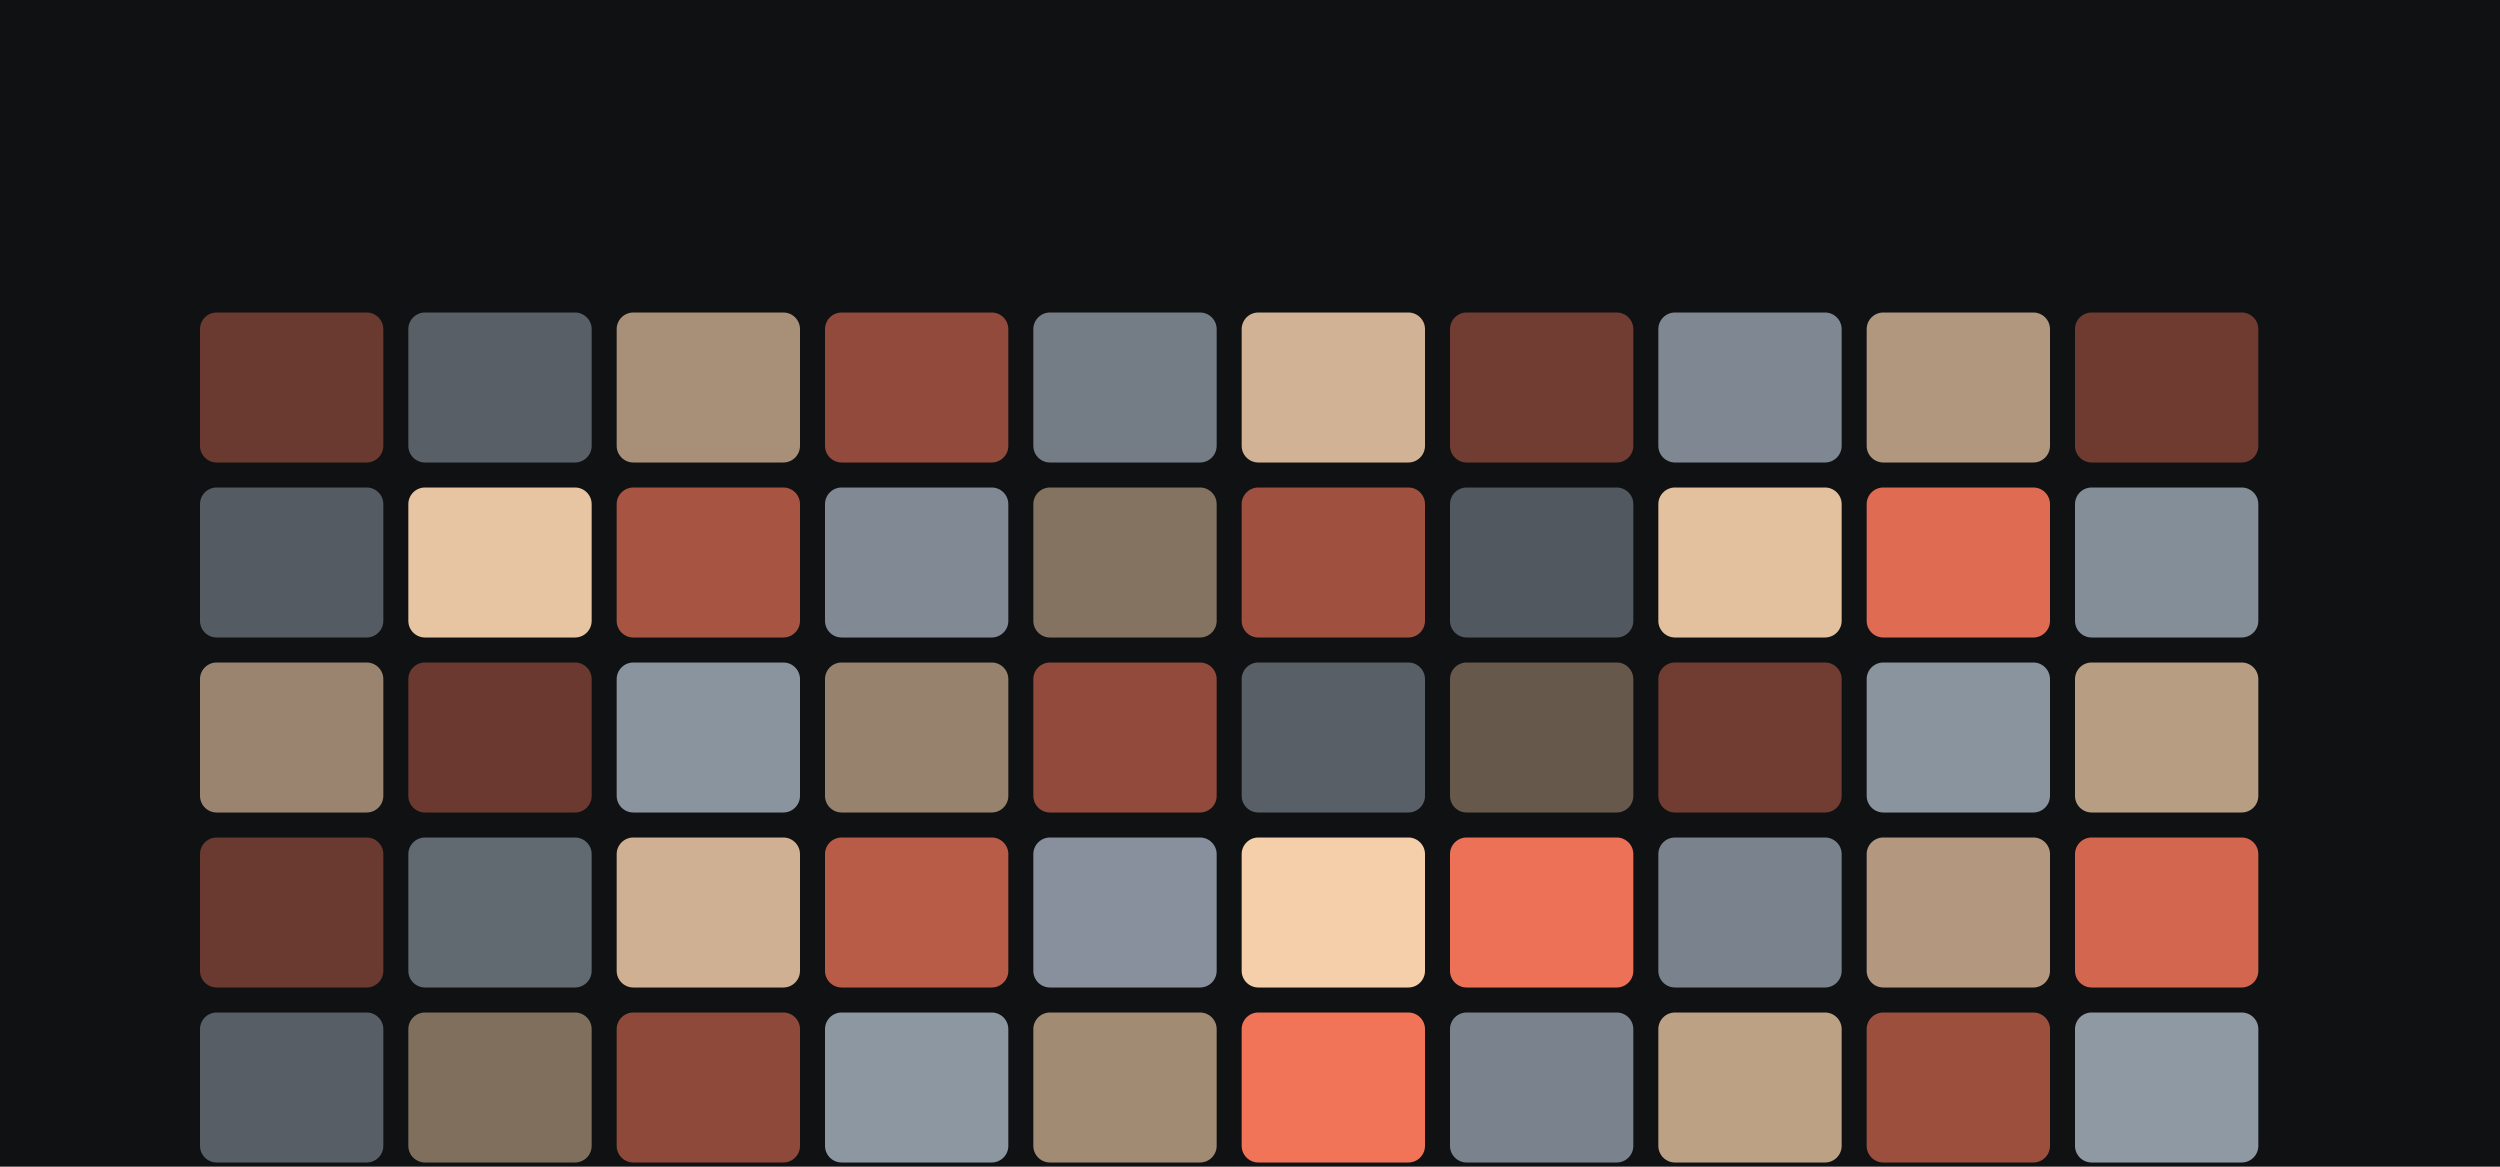
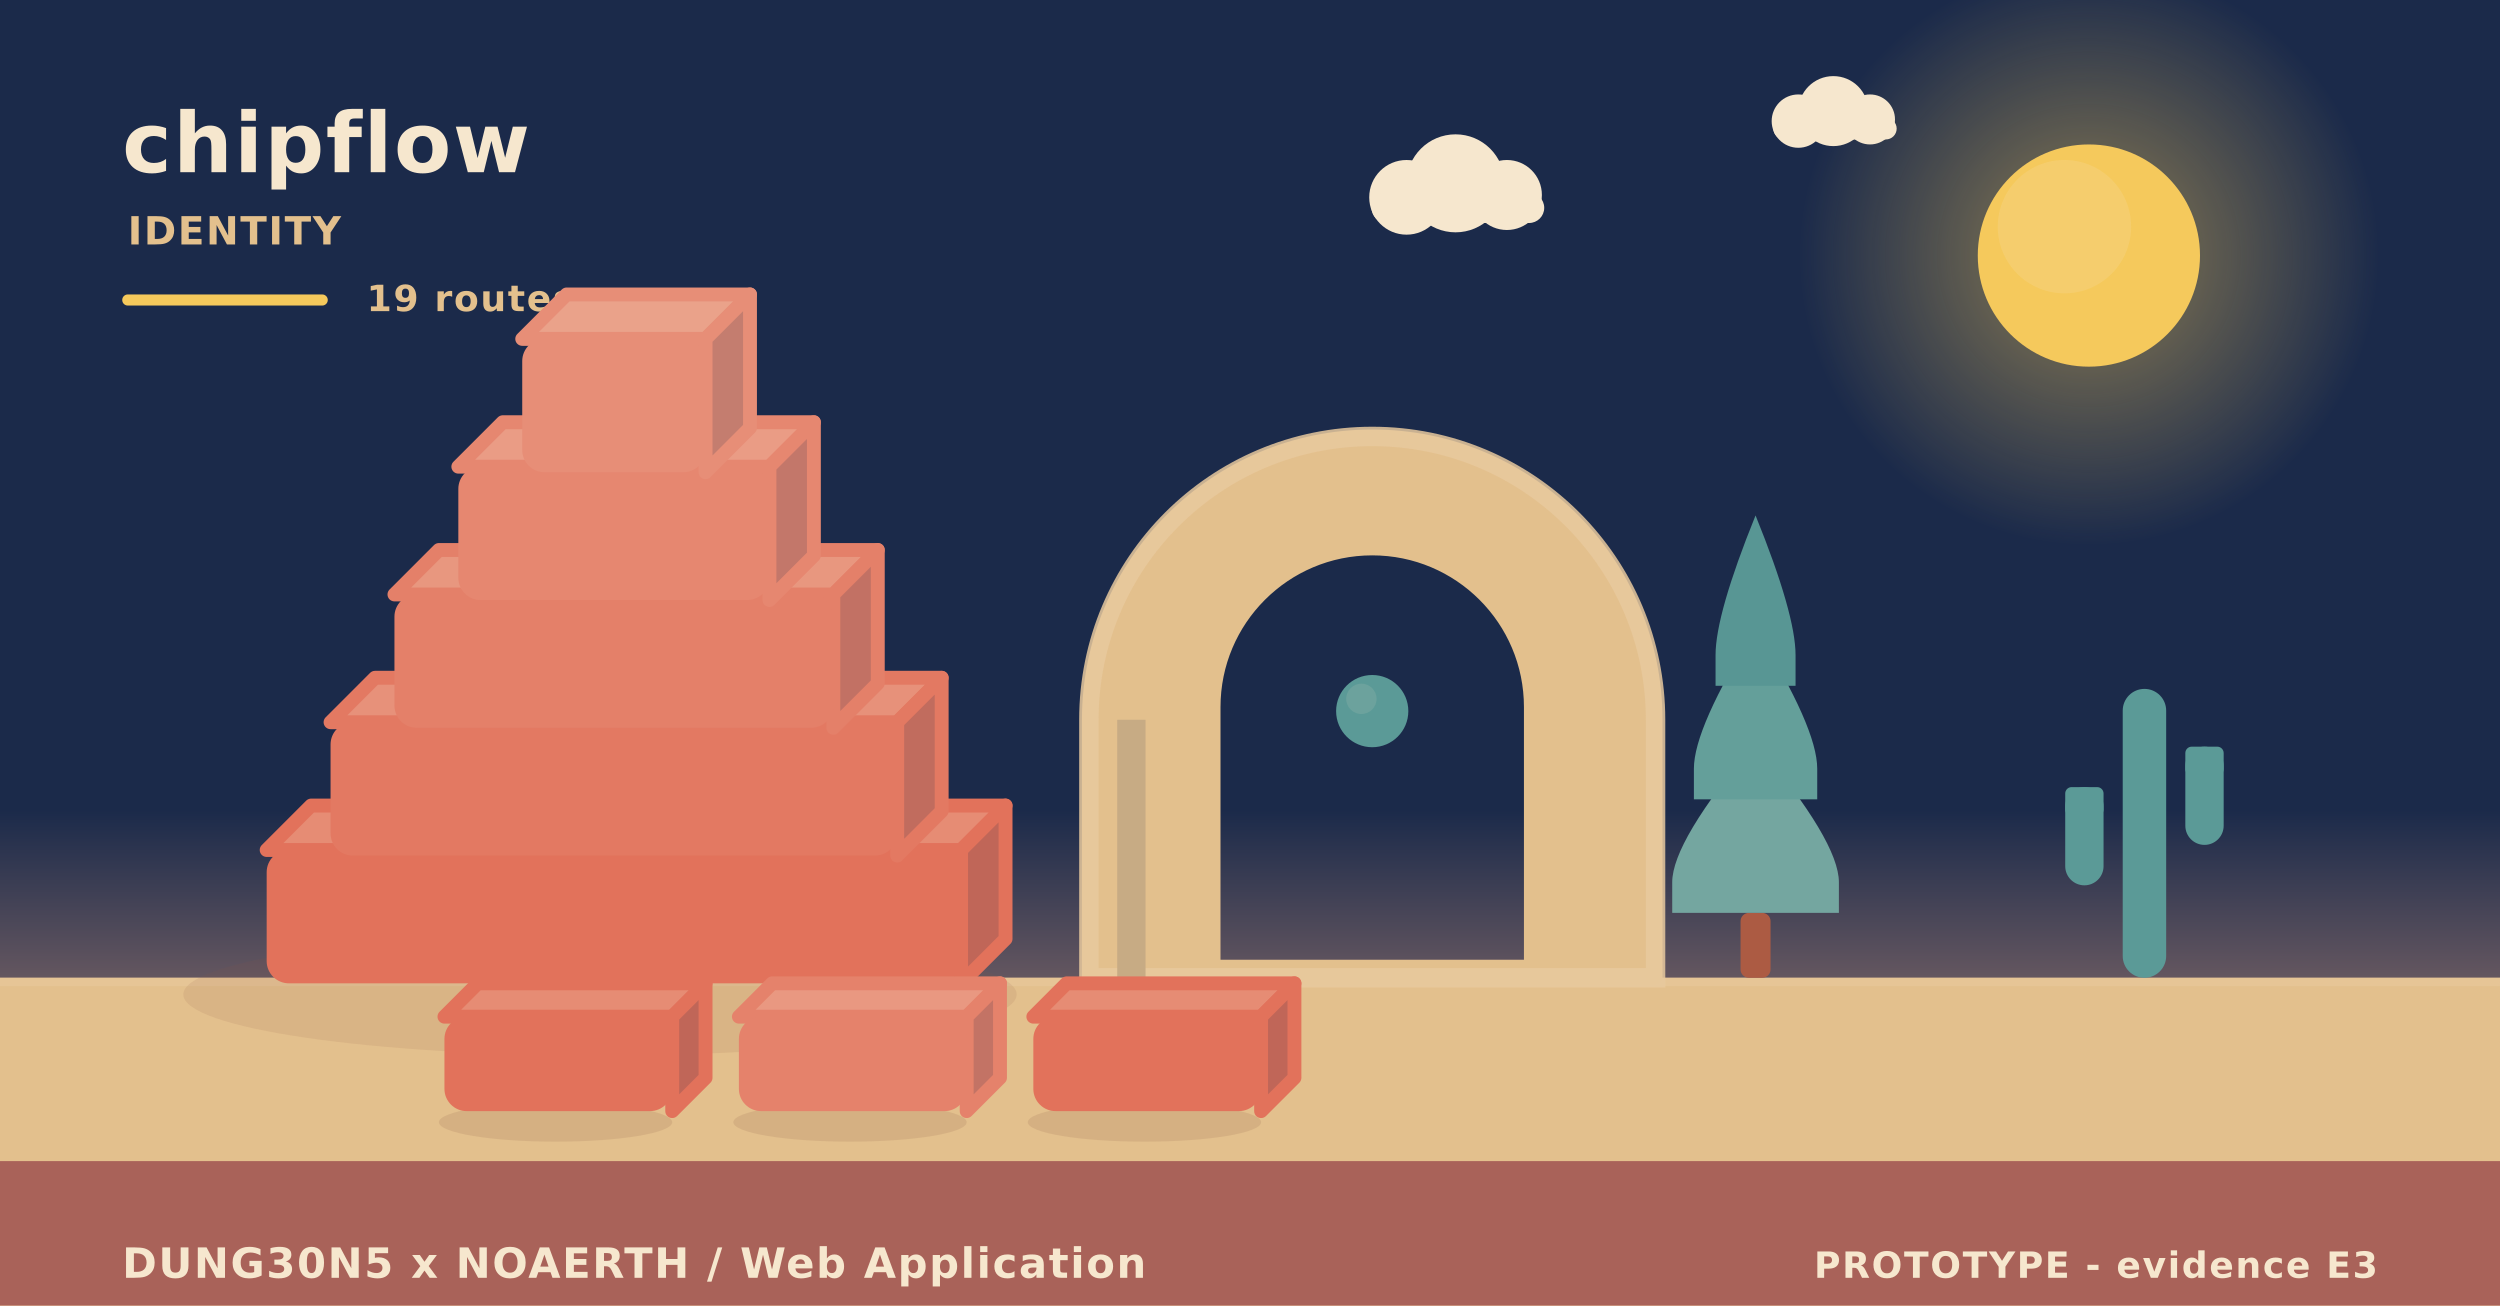
- <svg xmlns="http://www.w3.org/2000/svg" viewBox="0 0 1200 560" width="1200" height="560" role="img" aria-label="chipflow hero">
-   <rect width="1200" height="560" fill="#0f1113" />
-   <defs>
-     <linearGradient id="gh" x1="0" y1="0" x2="1" y2="1">
-       <stop offset="0%" stop-color="#ff7a5c" />
-       <stop offset="100%" stop-color="#9aa5b1" />
-     </linearGradient>
-   </defs>
-   <rect x="96.00" y="150.00" width="88.00" height="72.00" rx="8.00" fill="#ff7a5c" opacity="0.38" />
-   <rect x="196.00" y="150.00" width="88.00" height="72.00" rx="8.00" fill="#9aa5b1" opacity="0.53" />
-   <rect x="296.00" y="150.00" width="88.00" height="72.00" rx="8.00" fill="#ffd8b1" opacity="0.64" />
-   <rect x="396.00" y="150.00" width="88.00" height="72.00" rx="8.00" fill="#ff7a5c" opacity="0.54" />
-   <rect x="496.00" y="150.00" width="88.00" height="72.00" rx="8.00" fill="#9aa5b1" opacity="0.73" />
-   <rect x="596.00" y="150.00" width="88.00" height="72.00" rx="8.00" fill="#ffd8b1" opacity="0.81" />
-   <rect x="696.00" y="150.00" width="88.00" height="72.00" rx="8.00" fill="#ff7a5c" opacity="0.41" />
-   <rect x="796.00" y="150.00" width="88.00" height="72.00" rx="8.00" fill="#9aa5b1" opacity="0.80" />
-   <rect x="896.00" y="150.00" width="88.00" height="72.00" rx="8.00" fill="#ffd8b1" opacity="0.67" />
-   <rect x="996.00" y="150.00" width="88.00" height="72.00" rx="8.00" fill="#ff7a5c" opacity="0.40" />
-   <rect x="96.00" y="234.00" width="88.00" height="72.00" rx="8.00" fill="#9aa5b1" opacity="0.50" />
-   <rect x="196.00" y="234.00" width="88.00" height="72.00" rx="8.00" fill="#ffd8b1" opacity="0.90" />
-   <rect x="296.00" y="234.00" width="88.00" height="72.00" rx="8.00" fill="#ff7a5c" opacity="0.64" />
-   <rect x="396.00" y="234.00" width="88.00" height="72.00" rx="8.00" fill="#9aa5b1" opacity="0.82" />
-   <rect x="496.00" y="234.00" width="88.00" height="72.00" rx="8.00" fill="#ffd8b1" opacity="0.49" />
-   <rect x="596.00" y="234.00" width="88.00" height="72.00" rx="8.00" fill="#ff7a5c" opacity="0.60" />
-   <rect x="696.00" y="234.00" width="88.00" height="72.00" rx="8.00" fill="#9aa5b1" opacity="0.48" />
-   <rect x="796.00" y="234.00" width="88.00" height="72.00" rx="8.00" fill="#ffd8b1" opacity="0.88" />
-   <rect x="896.00" y="234.00" width="88.00" height="72.00" rx="8.00" fill="#ff7a5c" opacity="0.86" />
-   <rect x="996.00" y="234.00" width="88.00" height="72.00" rx="8.00" fill="#9aa5b1" opacity="0.84" />
-   <rect x="96.00" y="318.00" width="88.00" height="72.00" rx="8.00" fill="#ffd8b1" opacity="0.58" />
-   <rect x="196.00" y="318.00" width="88.00" height="72.00" rx="8.00" fill="#ff7a5c" opacity="0.39" />
-   <rect x="296.00" y="318.00" width="88.00" height="72.00" rx="8.00" fill="#9aa5b1" opacity="0.88" />
-   <rect x="396.00" y="318.00" width="88.00" height="72.00" rx="8.00" fill="#ffd8b1" opacity="0.57" />
-   <rect x="496.00" y="318.00" width="88.00" height="72.00" rx="8.00" fill="#ff7a5c" opacity="0.54" />
-   <rect x="596.00" y="318.00" width="88.00" height="72.00" rx="8.00" fill="#9aa5b1" opacity="0.53" />
-   <rect x="696.00" y="318.00" width="88.00" height="72.00" rx="8.00" fill="#ffd8b1" opacity="0.36" />
-   <rect x="796.00" y="318.00" width="88.00" height="72.00" rx="8.00" fill="#ff7a5c" opacity="0.41" />
-   <rect x="896.00" y="318.00" width="88.00" height="72.00" rx="8.00" fill="#9aa5b1" opacity="0.88" />
-   <rect x="996.00" y="318.00" width="88.00" height="72.00" rx="8.00" fill="#ffd8b1" opacity="0.70" />
-   <rect x="96.00" y="402.00" width="88.00" height="72.00" rx="8.00" fill="#ff7a5c" opacity="0.38" />
-   <rect x="196.00" y="402.00" width="88.00" height="72.00" rx="8.00" fill="#9aa5b1" opacity="0.59" />
-   <rect x="296.00" y="402.00" width="88.00" height="72.00" rx="8.00" fill="#ffd8b1" opacity="0.80" />
-   <rect x="396.00" y="402.00" width="88.00" height="72.00" rx="8.00" fill="#ff7a5c" opacity="0.71" />
-   <rect x="496.00" y="402.00" width="88.00" height="72.00" rx="8.00" fill="#9aa5b1" opacity="0.86" />
-   <rect x="596.00" y="402.00" width="88.00" height="72.00" rx="8.00" fill="#ffd8b1" opacity="0.95" />
-   <rect x="696.00" y="402.00" width="88.00" height="72.00" rx="8.00" fill="#ff7a5c" opacity="0.92" />
-   <rect x="796.00" y="402.00" width="88.00" height="72.00" rx="8.00" fill="#9aa5b1" opacity="0.77" />
-   <rect x="896.00" y="402.00" width="88.00" height="72.00" rx="8.00" fill="#ffd8b1" opacity="0.68" />
-   <rect x="996.00" y="402.00" width="88.00" height="72.00" rx="8.00" fill="#ff7a5c" opacity="0.81" />
-   <rect x="96.00" y="486.00" width="88.00" height="72.00" rx="8.00" fill="#9aa5b1" opacity="0.52" />
-   <rect x="196.00" y="486.00" width="88.00" height="72.00" rx="8.00" fill="#ffd8b1" opacity="0.47" />
-   <rect x="296.00" y="486.00" width="88.00" height="72.00" rx="8.00" fill="#ff7a5c" opacity="0.53" />
-   <rect x="396.00" y="486.00" width="88.00" height="72.00" rx="8.00" fill="#9aa5b1" opacity="0.90" />
-   <rect x="496.00" y="486.00" width="88.00" height="72.00" rx="8.00" fill="#ffd8b1" opacity="0.61" />
-   <rect x="596.00" y="486.00" width="88.00" height="72.00" rx="8.00" fill="#ff7a5c" opacity="0.94" />
-   <rect x="696.00" y="486.00" width="88.00" height="72.00" rx="8.00" fill="#9aa5b1" opacity="0.77" />
-   <rect x="796.00" y="486.00" width="88.00" height="72.00" rx="8.00" fill="#ffd8b1" opacity="0.72" />
-   <rect x="896.00" y="486.00" width="88.00" height="72.00" rx="8.00" fill="#ff7a5c" opacity="0.59" />
-   <rect x="996.00" y="486.00" width="88.00" height="72.00" rx="8.00" fill="#9aa5b1" opacity="0.92" />
+ <svg xmlns="http://www.w3.org/2000/svg" width="900" height="470" viewBox="0 0 900 470" role="img" aria-label="chipflow - identity">
+   <linearGradient id="skyh" x1="0" y1="0" x2="0" y2="1">
+     <stop offset="0" stop-color="#1b2a4a" />
+     <stop offset="0.62" stop-color="#1b2a4a" />
+     <stop offset="1" stop-color="#f3ad8a" />
+   </linearGradient>
+   <rect width="900" height="470" fill="url(#skyh)" />
+   <radialGradient id="sunh">
+     <stop offset="0.35" stop-color="#f5c95c" stop-opacity="0.34" />
+     <stop offset="1" stop-color="#f5c95c" stop-opacity="0" />
+   </radialGradient>
+   <circle cx="752" cy="92" r="104" fill="url(#sunh)" />
+   <circle cx="752" cy="92" r="40" fill="#f5c95c" />
+   <circle cx="743.2" cy="81.6" r="24" fill="#f5d27e" opacity="0.5" />
+   <g>
+     <circle cx="524" cy="66" r="17.64" fill="#f6e7ce" />
+     <circle cx="506.36" cy="71.04" r="13.44" fill="#f6e7ce" />
+     <circle cx="542.48" cy="70.2" r="12.6" fill="#f6e7ce" />
+     <rect x="493.76" y="69.36" width="62.16" height="10.92" rx="5.46" fill="#f6e7ce" />
+   </g>
+   <g>
+     <circle cx="660" cy="40" r="12.6" fill="#f6e7ce" />
+     <circle cx="647.4" cy="43.6" r="9.6" fill="#f6e7ce" />
+     <circle cx="673.2" cy="43" r="9" fill="#f6e7ce" />
+     <rect x="638.4" y="42.4" width="44.4" height="7.8" rx="3.9" fill="#f6e7ce" />
+   </g>
+   <rect x="0" y="352" width="900" height="118" fill="#e3c08d" />
+   <rect x="0" y="352" width="900" height="3" fill="#e6c596" />
+   <text x="44" y="62" font-family="Verdana,DejaVu Sans,sans-serif" font-size="30" font-weight="700" letter-spacing="0.6" fill="#f6e7ce" text-anchor="start">chipflow</text>
+   <text x="46" y="88" font-family="Verdana,DejaVu Sans,sans-serif" font-size="14" font-weight="700" letter-spacing="0.6" fill="#e3c08d" text-anchor="start">IDENTITY</text>
+   <rect x="44" y="106" width="74" height="4" rx="2" fill="#f5c95c" />
+   <text x="132" y="112" font-family="Verdana,DejaVu Sans,sans-serif" font-size="13" font-weight="700" letter-spacing="0.6" fill="#e3c08d" text-anchor="start">19 routes</text>
+   <ellipse cx="216" cy="358" rx="150" ry="22" fill="rgba(138,90,68,0.11)" />
+   <path d="M96,306 L346,306 L362,290 L112,290 Z" fill="#e68c74" stroke="#e2725b" stroke-width="5" stroke-linejoin="round" />
+   <path d="M346,306 L362,290 L362,338 L346,354 Z" fill="#c06658" stroke="#e2725b" stroke-width="5" stroke-linejoin="round" />
+   <rect x="96" y="306" width="250" height="48" rx="8" fill="#e2725b" />
+   <path d="M119,260 L323,260 L339,244 L135,244 Z" fill="#e7917a" stroke="#e37962" stroke-width="5" stroke-linejoin="round" />
+   <path d="M323,260 L339,244 L339,292 L323,308 Z" fill="#c16c5e" stroke="#e37962" stroke-width="5" stroke-linejoin="round" />
+   <rect x="119" y="260" width="204" height="48" rx="8" fill="#e37962" />
+   <path d="M142,214 L300,214 L316,198 L158,198 Z" fill="#e8977f" stroke="#e48069" stroke-width="5" stroke-linejoin="round" />
+   <path d="M300,214 L316,198 L316,246 L300,262 Z" fill="#c27164" stroke="#e48069" stroke-width="5" stroke-linejoin="round" />
+   <rect x="142" y="214" width="158" height="48" rx="8" fill="#e48069" />
+   <path d="M165,168 L277,168 L293,152 L181,152 Z" fill="#ea9c85" stroke="#e68770" stroke-width="5" stroke-linejoin="round" />
+   <path d="M277,168 L293,152 L293,200 L277,216 Z" fill="#c3776a" stroke="#e68770" stroke-width="5" stroke-linejoin="round" />
+   <rect x="165" y="168" width="112" height="48" rx="8" fill="#e68770" />
+   <path d="M188,122 L254,122 L270,106 L204,106 Z" fill="#eaa28a" stroke="#e78e77" stroke-width="5" stroke-linejoin="round" />
+   <path d="M254,122 L270,106 L270,154 L254,170 Z" fill="#c47d6f" stroke="#e78e77" stroke-width="5" stroke-linejoin="round" />
+   <rect x="188" y="122" width="66" height="48" rx="8" fill="#e78e77" />
+   <path d="M392,352 L392,259.12 A102,102 0 0 1 596,259.12 L596,352 Z M436.88,348 L436.88,254.55 A57.12,57.12 0 0 1 551.12,254.55 L551.12,348 Z" fill="#e3c08d" fill-rule="evenodd" stroke="#e3c08d" stroke-width="5" stroke-linejoin="round" />
+   <path d="M392,352 L392,259.12 A102,102 0 0 1 596,259.12 L596,352 Z" fill="none" stroke="#e8c99d" stroke-width="7" stroke-linecap="round" opacity="0.85" />
+   <rect x="402.2" y="259.12" width="10.2" height="92.88" fill="#c7ab84" />
+   <circle cx="494" cy="256" r="13" fill="#5b9a97" />
+   <circle cx="490.1" cy="251.58" r="5.46" fill="#7aa9a2" opacity="0.55" />
+   <rect x="626.6" y="328.64" width="10.8" height="23.36" rx="3" fill="#ac5b43" />
+   <path d="M632,267.32 Q602,302.89 602,317.6 Q602,328.64 602,328.64 L662,328.64 Q662,328.64 662,317.6 Q662,302.89 632,267.32 Z" fill="#74a6a0" />
+   <path d="M632,226.44 Q609.8,262.01 609.8,276.72 Q609.8,287.76 609.8,287.76 L654.2,287.76 Q654.2,287.76 654.2,276.72 Q654.2,262.01 632,226.44 Z" fill="#649f9a" />
+   <path d="M632,185.56 Q617.6,221.13 617.6,235.84 Q617.6,246.88 617.6,246.88 L646.4,246.88 Q646.4,246.88 646.4,235.84 Q646.4,221.13 632,185.56 Z" fill="#589694" />
+   <rect x="764.18" y="248" width="15.64" height="104" rx="7.82" fill="#5b9a97" />
+   <rect x="743.48" y="283.36" width="13.8" height="35.36" rx="6.9" fill="#5b9a97" />
+   <rect x="743.48" y="283.36" width="13.8" height="10.4" rx="2.3" fill="#5b9a97" />
+   <rect x="786.72" y="268.8" width="13.8" height="35.36" rx="6.9" fill="#5b9a97" />
+   <rect x="786.72" y="268.8" width="13.8" height="10.4" rx="2.3" fill="#5b9a97" />
+   <ellipse cx="200" cy="404" rx="42" ry="7" fill="rgba(138,90,68,0.15)" />
+   <path d="M160,366 L242,366 L254,354 L172,354 Z" fill="#e68c74" stroke="#e2725b" stroke-width="5" stroke-linejoin="round" />
+   <path d="M242,366 L254,354 L254,388 L242,400 Z" fill="#c06658" stroke="#e2725b" stroke-width="5" stroke-linejoin="round" />
+   <rect x="160" y="366" width="82" height="34" rx="8" fill="#e2725b" />
+   <ellipse cx="306" cy="404" rx="42" ry="7" fill="rgba(138,90,68,0.15)" />
+   <path d="M266,366 L348,366 L360,354 L278,354 Z" fill="#e99881" stroke="#e5826b" stroke-width="5" stroke-linejoin="round" />
+   <path d="M348,366 L360,354 L360,388 L348,400 Z" fill="#c37365" stroke="#e5826b" stroke-width="5" stroke-linejoin="round" />
+   <rect x="266" y="366" width="82" height="34" rx="8" fill="#e5826b" />
+   <ellipse cx="412" cy="404" rx="42" ry="7" fill="rgba(138,90,68,0.15)" />
+   <path d="M372,366 L454,366 L466,354 L384,354 Z" fill="#e68c74" stroke="#e2725b" stroke-width="5" stroke-linejoin="round" />
+   <path d="M454,366 L466,354 L466,388 L454,400 Z" fill="#c06658" stroke="#e2725b" stroke-width="5" stroke-linejoin="round" />
+   <rect x="372" y="366" width="82" height="34" rx="8" fill="#e2725b" />
+   <rect x="0" y="418" width="900" height="52" rx="0" fill="#a65c56" opacity="0.94" />
+   <text x="44" y="460" font-family="Verdana,DejaVu Sans,sans-serif" font-size="15" font-weight="700" letter-spacing="0.6" fill="#f6e7ce" text-anchor="start">DUNG30N5 x NOAERTH  /  Web Application</text>
+   <text x="856" y="460" font-family="Verdana,DejaVu Sans,sans-serif" font-size="13" font-weight="700" letter-spacing="0.6" fill="#f6e7ce" text-anchor="end">PROTOTYPE  -  evidence E3</text>
</svg>
